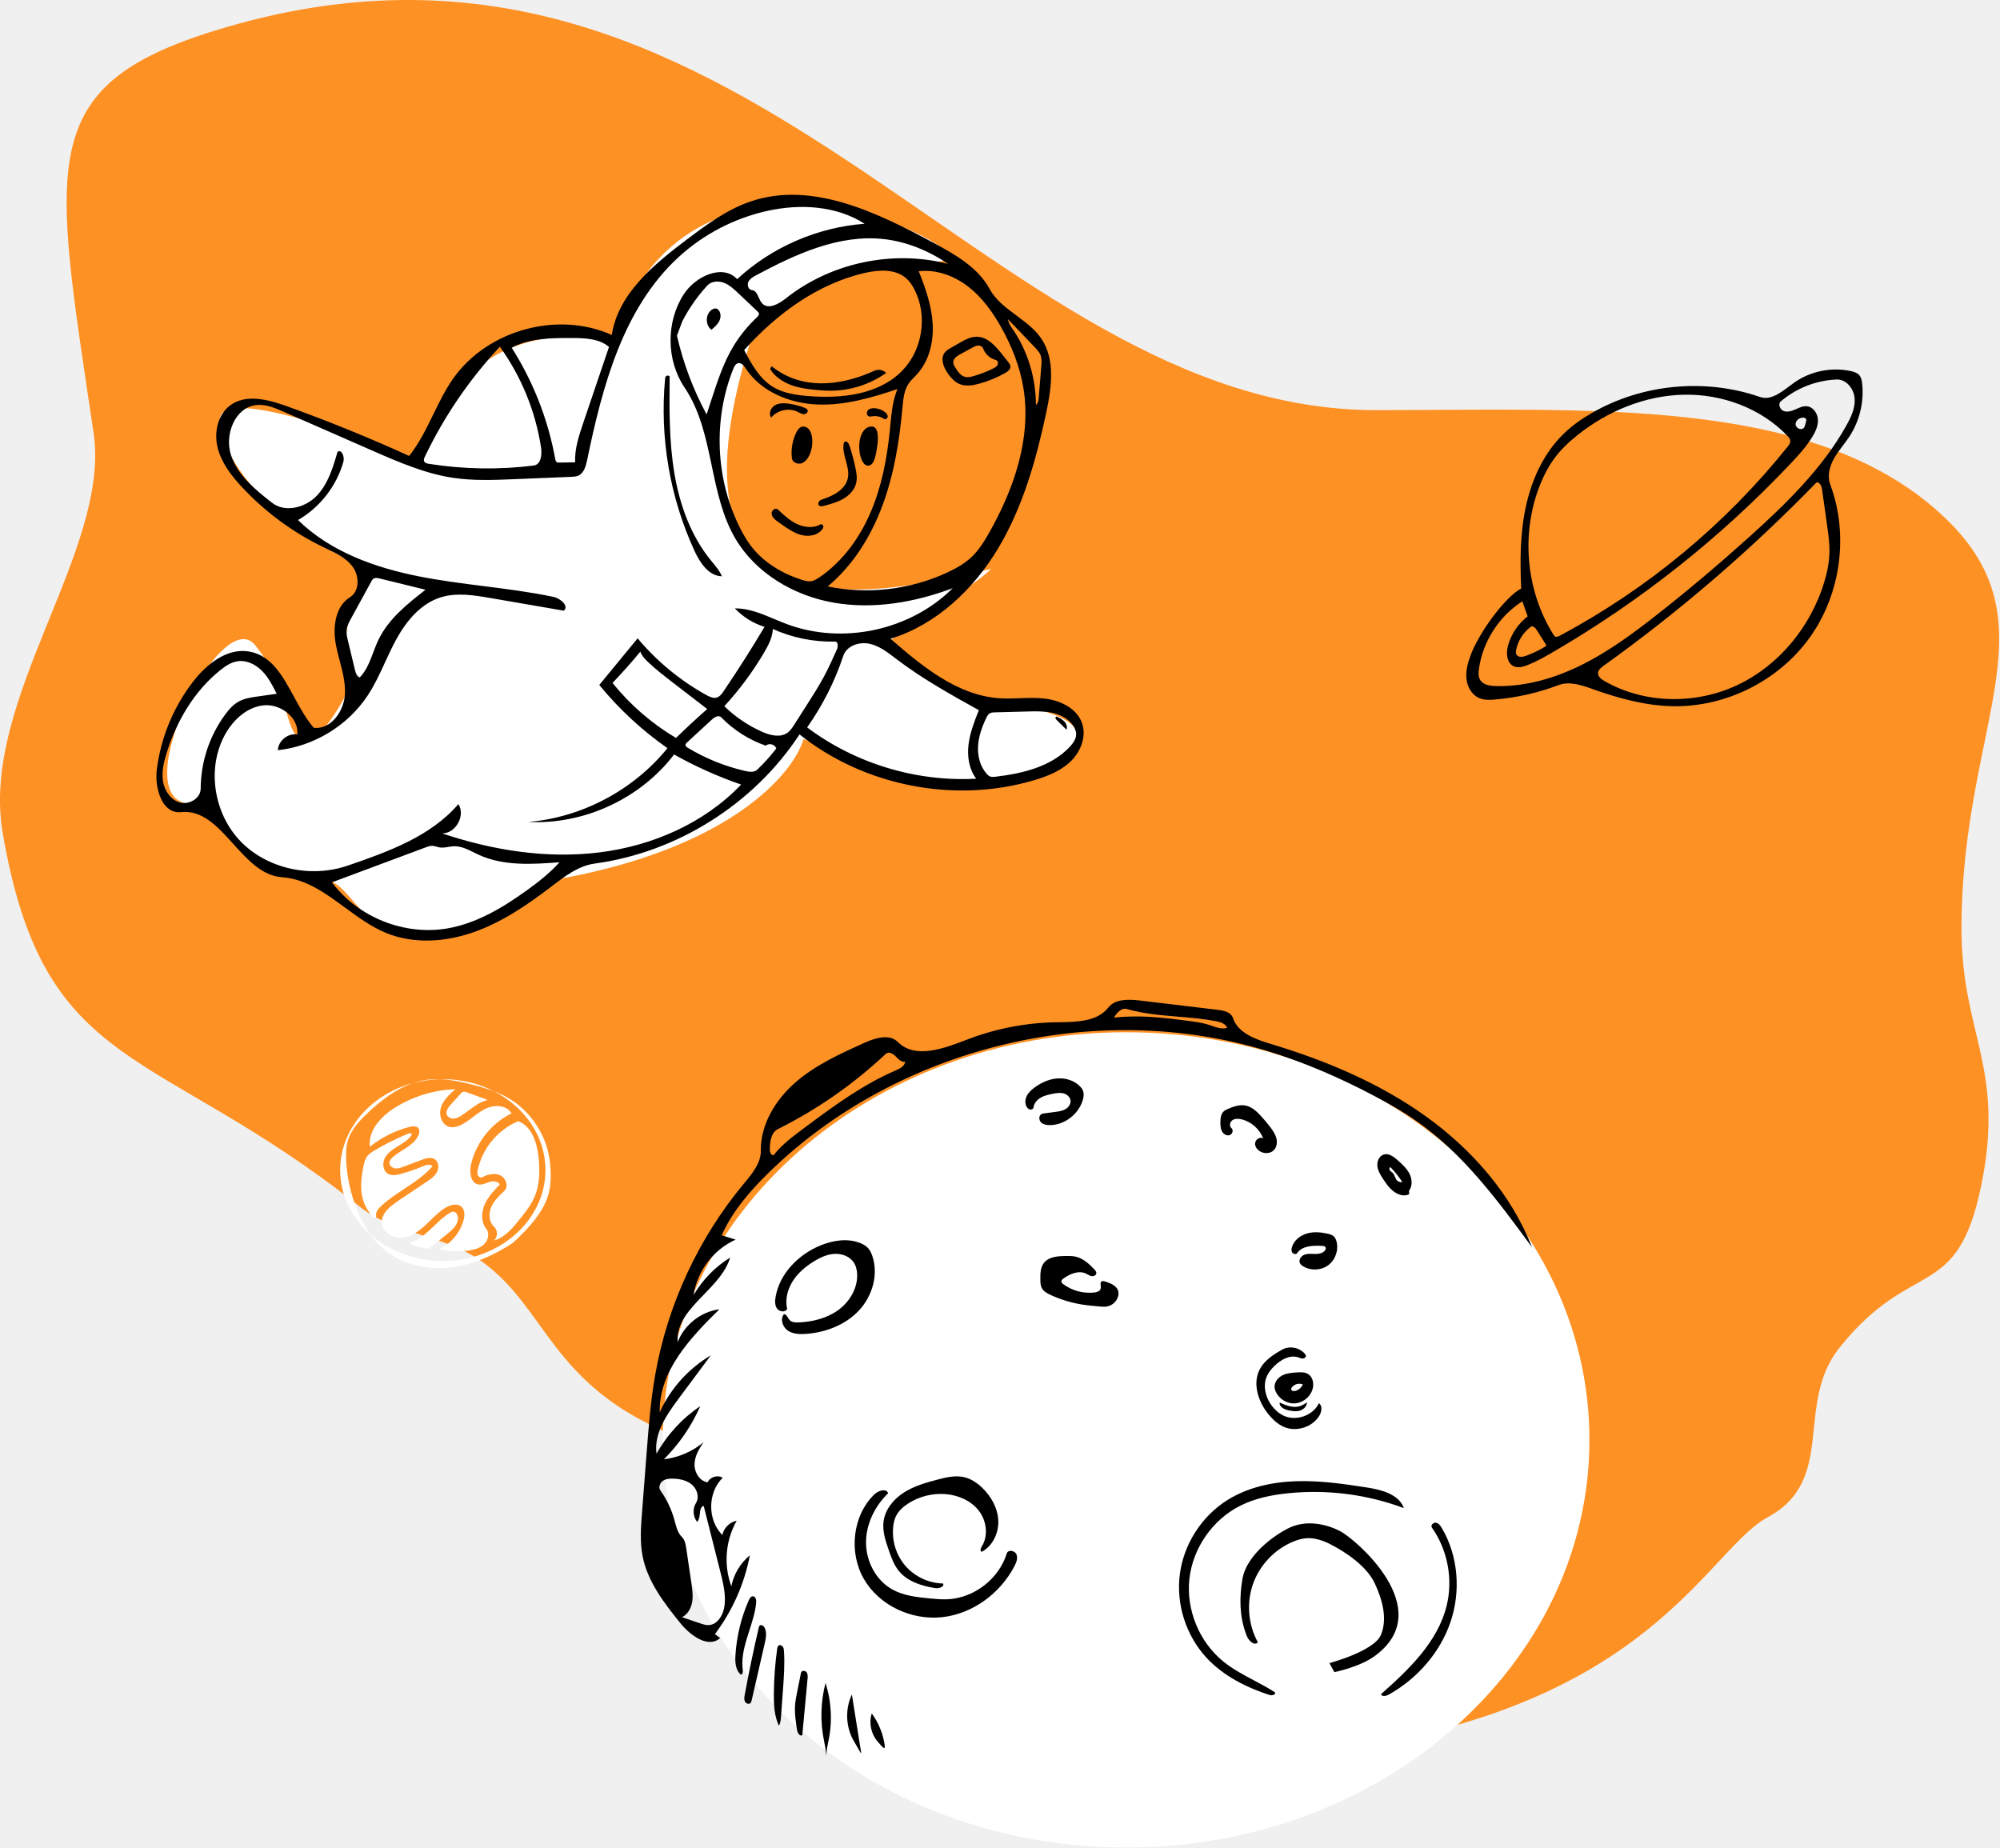
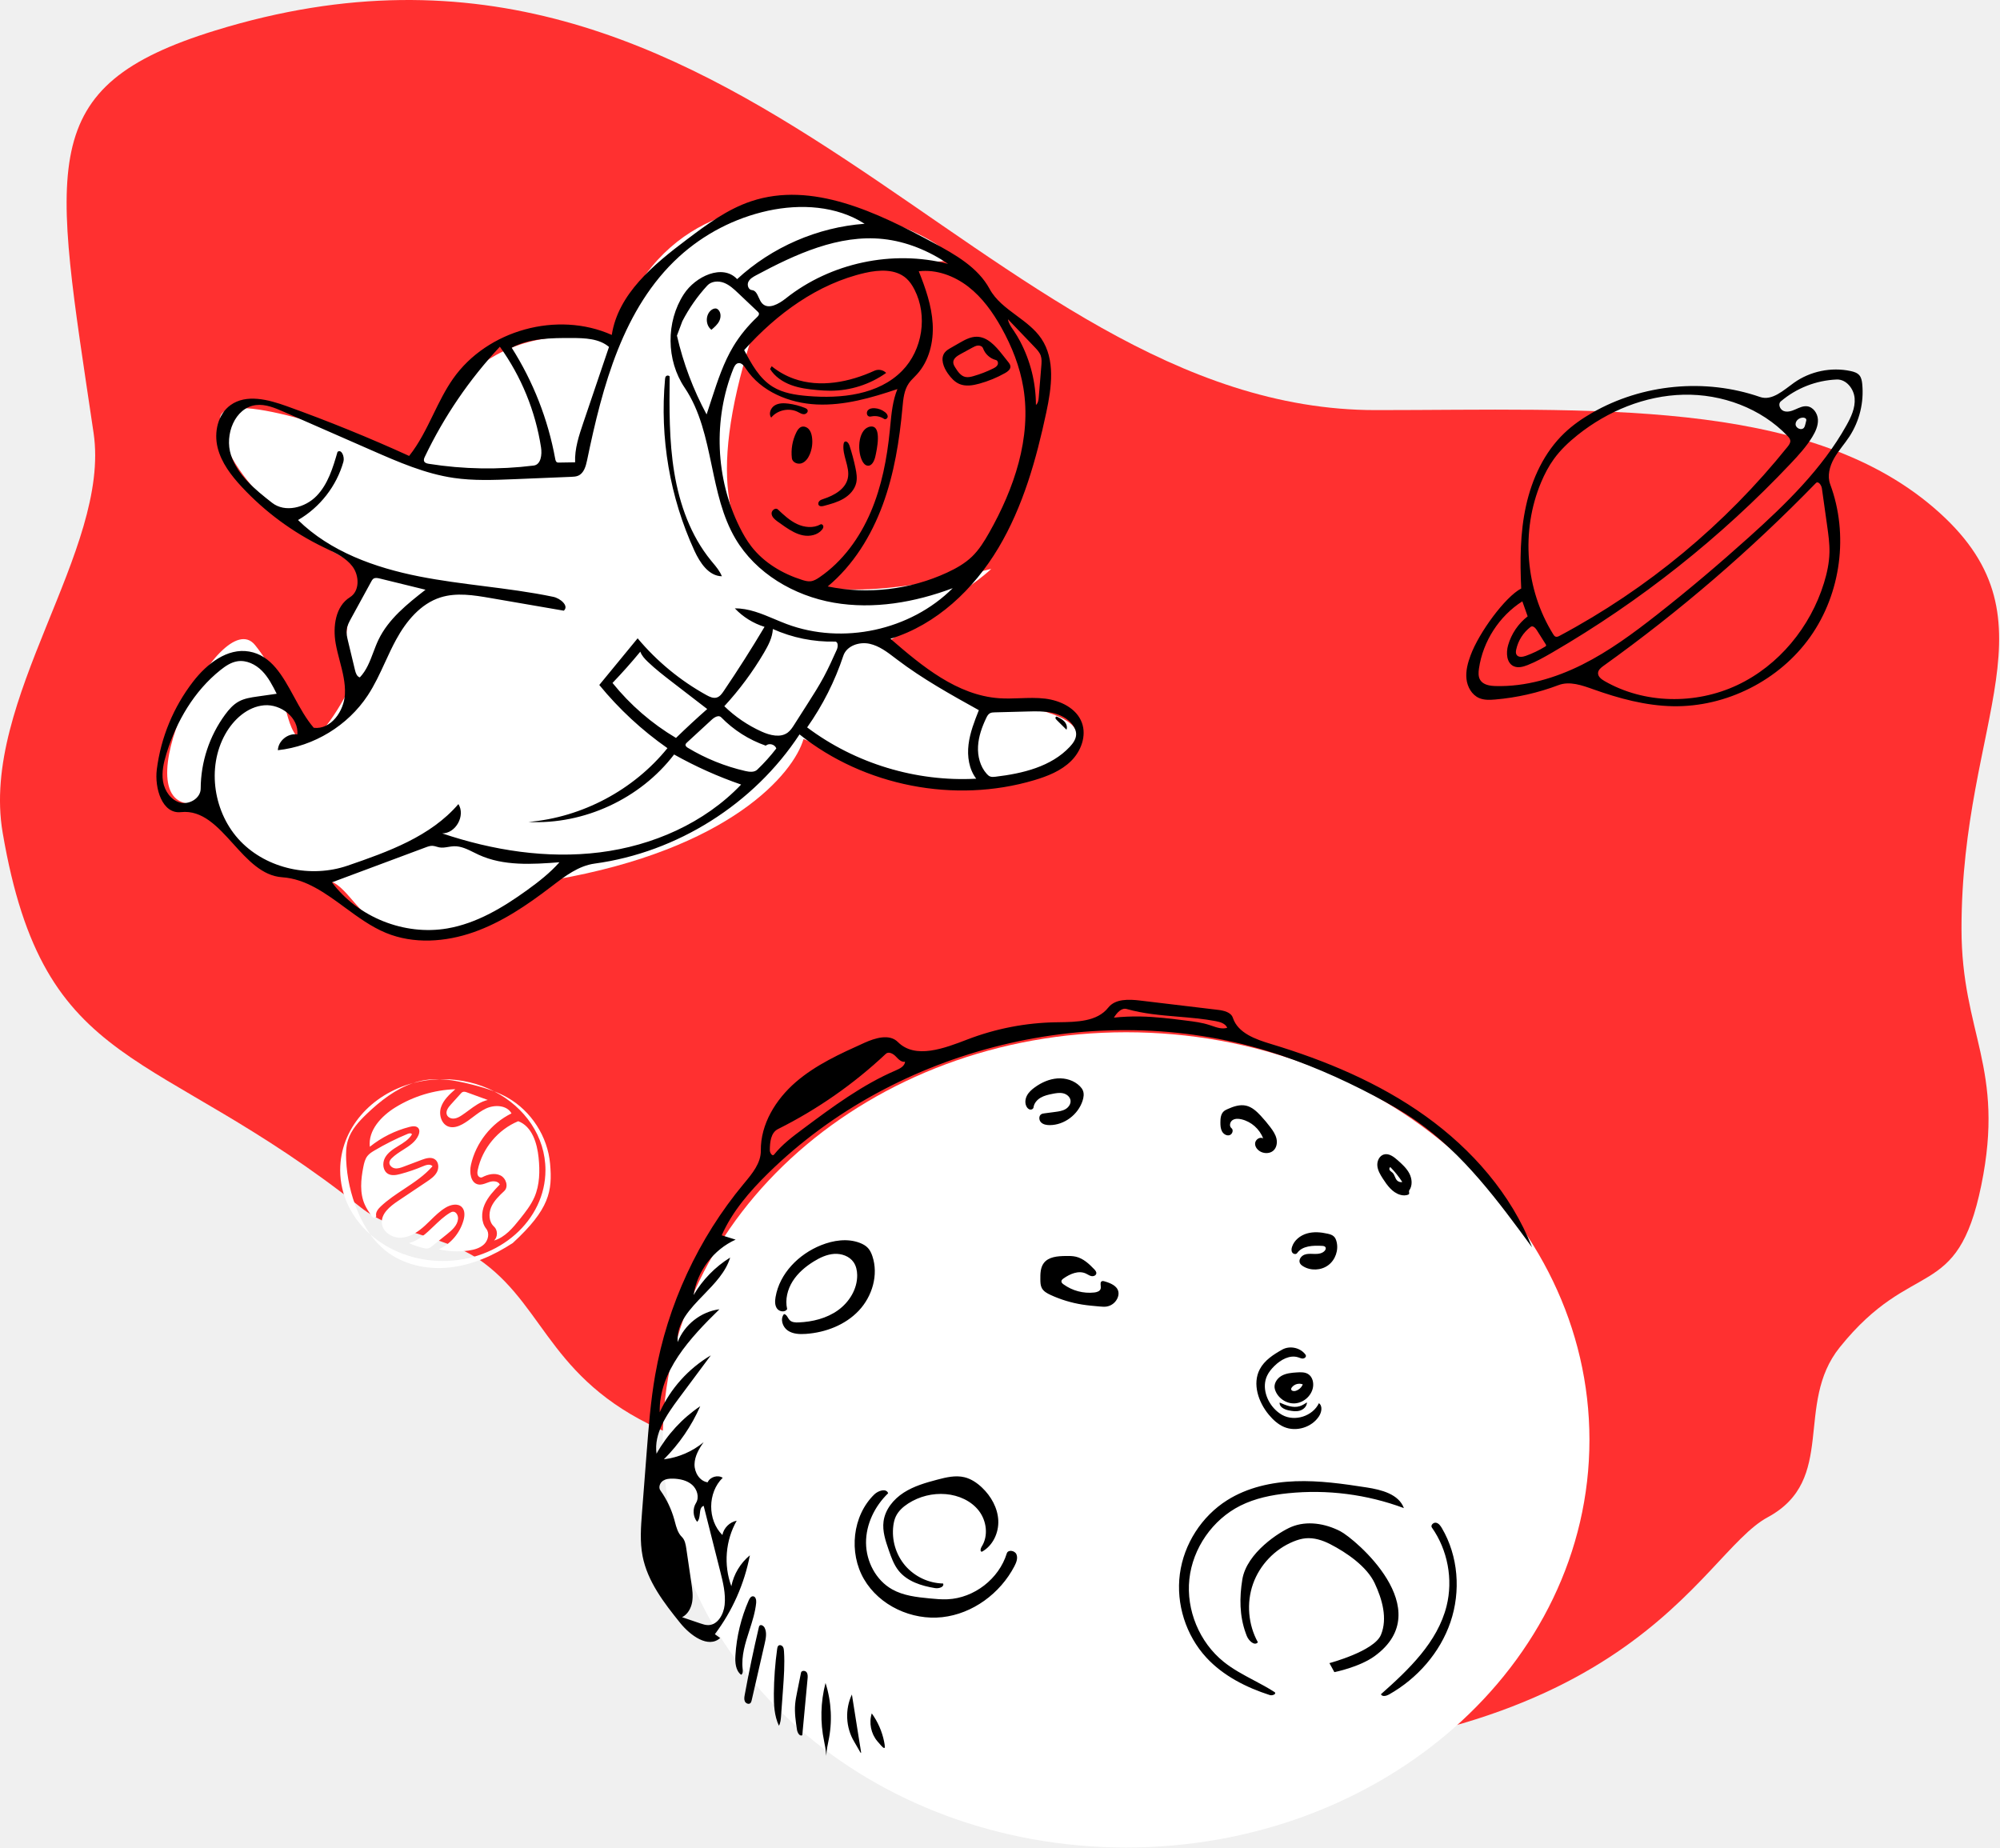
<svg xmlns="http://www.w3.org/2000/svg" width="341" height="315" fill="none" viewBox="0 0 341 315">
-   <path fill="#FE9124" fill-rule="evenodd" d="M199.948 300c78.424 0 89.542-34.89 101.433-41.301 11.891-6.411 4.498-19.278 12.297-28.982 12.457-15.501 20.007-7.513 24.13-27.622 4.123-20.11-3.372-25.799-3.372-43.753 0-35.971 17.231-52.999-4.774-71.82-22.005-18.82-58.752-16.599-95.096-16.599-67.458 0-107.87-92.474-197.843-64.73-31.006 9.56-27.579 22.59-20.766 68.634 2.959 19.996-19.38 45.417-15.504 68.14 7.079 41.499 25.774 35.87 61.047 63.889 5.917 4.701 14.548 4.652 21 9.473 10.815 8.083 11.51 20.651 31.73 29.128C146.834 258.126 144.068 300 199.948 300z" clip-rule="evenodd" />
+   <path fill="#FF3030" fill-rule="evenodd" d="M199.948 300c78.424 0 89.542-34.89 101.433-41.301 11.891-6.411 4.498-19.278 12.297-28.982 12.457-15.501 20.007-7.513 24.13-27.622 4.123-20.11-3.372-25.799-3.372-43.753 0-35.971 17.231-52.999-4.774-71.82-22.005-18.82-58.752-16.599-95.096-16.599-67.458 0-107.87-92.474-197.843-64.73-31.006 9.56-27.579 22.59-20.766 68.634 2.959 19.996-19.38 45.417-15.504 68.14 7.079 41.499 25.774 35.87 61.047 63.889 5.917 4.701 14.548 4.652 21 9.473 10.815 8.083 11.51 20.651 31.73 29.128C146.834 258.126 144.068 300 199.948 300z" clip-rule="evenodd" />
  <ellipse cx="192" cy="245.5" fill="#fff" rx="79" ry="69.5" />
  <path fill="#000" fill-rule="evenodd" d="M121.885 278.629l.903.653c-2.037 1.828-5.102-.445-6.82-2.575-2.763-3.426-5.567-7.067-6.407-11.386-.479-2.458-.287-4.991-.094-7.488l.779-10.067c.346-4.461.692-8.93 1.464-13.338 2.09-11.928 7.351-23.285 15.098-32.592l.078-.094c1.368-1.643 2.862-3.437 2.835-5.567-.055-4.506 2.54-8.717 5.947-11.667 3.408-2.95 7.58-4.844 11.688-6.697 1.862-.839 4.292-1.591 5.734-.146 2.967 2.972 7.919 1.079 11.838-.431a44.115 44.115 0 0115.106-2.935l.454-.007c3.095-.044 6.579-.094 8.467-2.492 1.203-1.527 3.502-1.438 5.432-1.207l13.272 1.587c1.014.121 2.23.398 2.55 1.368.857 2.602 3.882 3.663 6.504 4.454 9.322 2.81 18.434 6.627 26.348 12.298 7.915 5.672 14.604 13.301 18.153 22.368-5.771-7.887-11.691-15.924-19.7-21.525-2.292-1.603-4.73-2.987-7.204-4.292-5.84-3.078-11.918-5.732-18.232-7.659-29.311-8.947-63.217-.649-85.084 20.822-3.171 3.113-6.143 6.542-7.942 10.606l2.376.737c-3.765 1.682-6.561 5.369-7.167 9.448a18.562 18.562 0 016.23-6.391c-.731 2.443-2.633 4.406-4.498 6.33-2.376 2.453-4.692 4.843-4.446 8.084 1.128-2.962 3.97-5.197 7.114-5.595-4.986 4.872-10.337 10.59-10.178 17.559a21.732 21.732 0 018.713-9.704l-5.479 7.364c-2.073 2.785-4.255 5.967-3.781 9.406a23.679 23.679 0 017.455-8.1 29.73 29.73 0 01-6.199 9.055 13.169 13.169 0 006.781-2.917c-.805 1.123-1.53 2.392-1.557 3.774-.027 1.382.868 2.865 2.236 3.064.414-.926 1.713-1.317 2.57-.774-2.596 2.526-2.623 7.207-.056 9.762.228-1.201 1.241-2.213 2.442-2.44-1.914 3.348-2.259 7.552-.914 11.167a9.193 9.193 0 013.158-5.268 32.64 32.64 0 01-5.967 13.448zm-1.134-1.548c1.621-.017 2.63-1.83 2.799-3.442.202-1.929-.277-3.857-.753-5.738l-2.82-11.153c-.53.168-.592.746-.656 1.35-.056.517-.113 1.053-.466 1.371-.714-.888-.795-2.232-.193-3.199.608-.976.21-2.343-.652-3.104-.862-.761-2.061-1.02-3.211-1.058-.621-.02-1.281.028-1.79.385-.508.358-.775 1.118-.414 1.624a15.933 15.933 0 012.377 4.984c.037.134.072.269.108.404.246.926.498 1.878 1.175 2.538.524.51.657 1.288.764 2.011l.861 5.861c.157 1.067.314 2.155.134 3.218-.179 1.063-.754 2.117-1.718 2.6l3.079 1.047c.447.152.905.306 1.376.301zm33.564-96.062c-.607.129-1.116-.404-1.55-.86l-.05-.052c-.445-.465-1.211-.871-1.68-.43a77.3 77.3 0 01-18.397 12.834c-1.218.609-1.381 2.25-1.382 3.612 0 .455.435 1.093.719.738 1.384-1.734 3.184-3.081 4.963-4.407 5.005-3.732 10.07-7.498 15.808-9.959.696-.298 1.512-.72 1.569-1.476zm54.929-5.782c-.31-.727-1.191-.989-1.967-1.135-2.115-.399-4.268-.579-6.419-.76-2.954-.248-5.904-.495-8.747-1.306-.911-.26-1.689.663-2.189 1.468a36.948 36.948 0 014.512-.193c2.621.048 5.228.375 7.829.701 1.322.165 2.653.333 3.921.743.147.048.296.099.445.15h.001c.865.298 1.76.605 2.614.332zm-27.98 11.171c.599.137 1.169.585 1.259 1.193.089.606-.325 1.197-.855 1.506-.529.309-1.155.395-1.763.476l-1.829.242c-.183.024-.372.05-.531.145-.46.272-.428 1.009-.052 1.389.376.38.952.474 1.487.473 2.488-.005 4.843-1.795 5.603-4.164.18-.563.276-1.188.052-1.735-.113-.278-.302-.518-.513-.732-.978-.991-2.436-1.428-3.826-1.33-1.39.098-2.712.69-3.843 1.503-.542.391-1.058.847-1.366 1.44-.308.592-.374 1.345-.029 1.917.131.218.334.411.585.452.252.041.542-.121.573-.374.087-.703.6-1.296 1.211-1.653.611-.358 1.316-.515 2.01-.653.602-.121 1.228-.231 1.827-.095zm-49.033 34.755c.683-4.044 3.95-7.331 7.757-8.855 2.099-.839 4.5-1.207 6.61-.398.521.199 1.025.475 1.4.887.353.388.574.877.742 1.373 1.072 3.18-.016 6.858-2.319 9.298-2.304 2.441-5.657 3.721-9.004 3.961-1.072.077-2.224.033-3.109-.576-.886-.609-1.326-1.963-.644-2.795.322.016.496.304.674.598.088.146.178.294.286.411.372.4.987.429 1.532.406 2.374-.1 4.783-.688 6.715-2.071 1.931-1.382 3.319-3.64 3.279-6.015-.013-.765-.18-1.548-.613-2.179-.712-1.035-2.058-1.503-3.311-1.42-1.254.083-2.429.639-3.497 1.301-1.404.872-2.702 1.968-3.583 3.367-.88 1.399-1.31 3.129-.938 4.739-.329.594-1.307.476-1.712-.07-.404-.545-.379-1.293-.265-1.962zm21.857 33.328c-1.737 1.118-3.176 2.866-3.444 4.914-.217 1.656.338 3.306.886 4.884.427 1.232.868 2.49 1.681 3.509 1.469 1.84 3.901 2.602 6.226 2.976.633.102 1.594-.184 1.368-.784a8.845 8.845 0 01-6.466-3.047 8.847 8.847 0 01-2.021-6.857c.07-.512.187-1.021.401-1.491.435-.95 1.246-1.68 2.124-2.247a10.305 10.305 0 016.429-1.599c2.16.186 4.318 1.133 5.637 2.854 1.319 1.722 1.633 4.261.47 6.091-.19.297-.328.823.019.885 1.874-1.009 2.913-3.235 2.808-5.36-.104-2.126-1.227-4.115-2.769-5.582-.853-.811-1.863-1.496-3.007-1.772-1.509-.363-3.087.012-4.588.407-1.997.525-4.018 1.102-5.754 2.219zm85.277 2.641a43.89 43.89 0 00-19.769-2.532c-2.796.287-5.6.858-8.113 2.116-4.743 2.373-8.133 7.259-8.697 12.532-.564 5.272 1.716 10.765 5.849 14.088 1.567 1.26 3.346 2.203 5.127 3.148 1.216.645 2.433 1.29 3.585 2.037.328.315-.412.629-.845.489-4.027-1.3-7.938-3.277-10.811-6.385-3.494-3.78-5.199-9.149-4.525-14.253.674-5.104 3.714-9.846 8.071-12.589 3.445-2.17 7.565-3.085 11.635-3.231 4.069-.147 8.127.434 12.151 1.058 2.513.389 5.46 1.136 6.342 3.522zm-66.068 7.867c-.285-.653-1.431-.824-1.641-.142-1.332 4.334-5.561 7.611-10.091 7.819-1.024.047-2.048-.048-3.069-.147-2.197-.212-4.463-.463-6.387-1.545-2.767-1.556-4.432-4.75-4.451-7.925-.02-3.174 1.486-6.259 3.772-8.461-.317-.888-1.68-.459-2.357.198-3.749 3.645-4.392 9.935-1.761 14.454 2.631 4.519 8.144 7.052 13.341 6.478 5.198-.575 9.89-4.055 12.306-8.692.329-.632.623-1.384.338-2.037zm-32.546 21.949a21.809 21.809 0 00-.233 9.973c.312 1.472.346 2.284.352 2.435a.548.548 0 01.001.027l.002-.027c.007-.152.044-.966.362-2.441.71-3.288.541-6.763-.484-9.967zm4.498 1.963c-1.203 2.521-1.054 5.641.384 8.036.323.538.568.976.749 1.298.243.434.37.661.414.646.048-.017-.003-.321-.11-.957-.043-.256-.095-.564-.153-.929l-1.284-8.094zm3.387 3.22c-.511 1.61-.135 3.471.959 4.757 1.118 1.313 1.483 1.733 1.143.043a12.388 12.388 0 00-2.102-4.8zm98.007-18.31c-1.536 6.165-6.441 10.836-11.198 15.049.218.468.92.3 1.37.047 4.818-2.712 8.716-7.131 10.495-12.365 1.778-5.234 1.336-11.248-1.471-16.01-.236-.4-.536-.825-.992-.915-.455-.089-.98.439-.712.818 2.698 3.822 3.638 8.836 2.508 13.376zm-69.263-55.664c-.011-.976.002-2.031.591-2.809.811-1.07 2.349-1.182 3.692-1.201.599-.008 1.206-.016 1.789.123 1.242.295 2.23 1.211 3.112 2.134.195.205.403.456.354.735-.06.345-.492.504-.836.433-.228-.046-.433-.16-.638-.274-.103-.057-.207-.115-.314-.164-1.234-.566-2.685.055-3.794.84-.175.123-.363.281-.367.495-.004.214.18.38.353.507a7.543 7.543 0 005.262 1.394c.441-.05.96-.212 1.074-.641.045-.168.027-.365.011-.556-.028-.319-.055-.619.213-.729.14-.058.298-.016.443.026.999.29 2.167.757 2.36 1.779.056.296.016.603-.078.889a2.462 2.462 0 01-1.91 1.626c-.386.061-.78.028-1.169-.005-1.016-.088-2.034-.175-3.041-.337a20.695 20.695 0 01-5.36-1.633c-.59-.272-1.204-.607-1.503-1.184-.228-.439-.238-.954-.244-1.448zm37.988-24.049c-.594-1.607-2.03-2.875-3.699-3.266-.516-.121-1.099-.15-1.536.149-.438.299-.588 1.028-.171 1.355.405.317.16 1.062-.334 1.203-.495.141-1.027-.194-1.273-.645-.247-.451-.274-.987-.277-1.501-.003-.686.059-1.451.566-1.914.193-.176.434-.289.672-.396.987-.442 2.079-.816 3.134-.579 1.006.226 1.807.969 2.508 1.724a25.154 25.154 0 011.629 1.941c.449.594.881 1.227 1.05 1.952.168.725.023 1.567-.538 2.057-.548.48-1.391.521-2.057.225-.588-.262-1.09-.839-1.047-1.481.044-.642.833-1.175 1.373-.824zm5.306 45.172c1.474-.042 2.848-1.177 3.166-2.618.194-.876-.045-1.917-.808-2.388-.558-.344-1.259-.319-1.913-.277-.905.058-1.845.137-2.632.589-.786.452-1.371 1.389-1.125 2.262.401 1.419 1.837 2.475 3.312 2.432zm.189-2.127c-.285.076-.691.003-.717-.291-.011-.122.055-.238.13-.335a1.617 1.617 0 011.849-.488c-.219.538-.7.963-1.262 1.114zm.762-21.818c-.241-.555.225-1.2.79-1.413.453-.17.944-.152 1.433-.135.121.005.242.009.362.011.604.007 1.272-.093 1.664-.553.138-.162.231-.401.126-.586-.11-.193-.37-.227-.592-.238-1.54-.08-3.357-.033-4.245 1.228-.19.271-.657.179-.836-.1-.178-.279-.137-.646-.035-.961.363-1.13 1.406-1.951 2.546-2.281 1.14-.329 2.364-.225 3.521.037.39.088.795.205 1.08.485.226.223.353.528.435.835.394 1.465-.188 3.143-1.404 4.05-1.217.907-2.992.985-4.283.189-.231-.142-.455-.32-.562-.568zm-5.277 25.892c.715.857 1.562 1.636 2.589 2.072 2.076.881 4.729.067 5.954-1.827.446-.69.645-1.742-.014-2.231-1.056 2.22-4.12 3.2-6.269 2.006a5.537 5.537 0 01-1.126-.847c-1.545-1.48-2.351-3.896-1.445-5.834.296-.632.75-1.177 1.246-1.667 1.083-1.069 2.631-1.944 4.076-1.468.06.019.12.041.18.063.202.075.406.15.618.137.276-.016.564-.263.493-.53a.608.608 0 00-.12-.211c-.894-1.138-2.646-1.489-3.909-.784-1.503.84-3.03 1.828-3.83 3.353-1.301 2.482-.238 5.617 1.557 7.768zm23.938-38.281c-.066.095-.05.227-.034.353.019.15.037.292-.086.352-.45.222-.989.199-1.468.052-1.309-.401-2.187-1.603-2.927-2.754-.433-.674-.864-1.389-.934-2.187-.07-.797.338-1.695 1.106-1.921.856-.251 1.696.386 2.363.979.752.67 1.521 1.36 1.986 2.253.466.893.57 2.047-.006 2.873zm-2.846-2.988c.184.179.285.42.387.662.099.237.199.475.378.654a.988.988 0 00.887.261 15.927 15.927 0 00-2.031-2.534c-.204.062-.221.363-.098.537.074.106.178.183.282.261.067.05.135.101.195.159zm-112.051 82.291c-.073 1.195.019 2.58.975 3.3.319-.178.298-.634.258-.997-.247-2.234.446-4.387 1.144-6.555.499-1.552 1.001-3.111 1.162-4.712.047-.464-.077-1.1-.544-1.118-.349-.013-.575.355-.716.675a27.562 27.562 0 00-2.279 9.407zm92.798-43.11c1.079.477 2.276.964 3.406.621.449-.136.849-.396 1.242-.652-.001.66-.569 1.215-1.202 1.403-.633.189-1.313.088-1.958-.052-.717-.155-1.593-.595-1.488-1.32zm-85.381 55.099c.275-.49.322-1.072.363-1.633l.326-4.469c.159-2.193.319-4.395.176-6.589-.018-.277-.046-.568-.207-.794-.162-.225-.503-.346-.724-.178-.163.123-.204.346-.232.548a59.303 59.303 0 00-.566 7.659c-.016 1.858.069 3.777.864 5.456zm-4.885-3.84c-.286.241-.763.029-.921-.311-.157-.34-.094-.737-.026-1.105a237.569 237.569 0 012.406-11.514.645.645 0 01.108-.271c.236-.292.713.002.881.337.411.824.214 1.806.008 2.703l-2.209 9.635c-.044.192-.096.398-.247.526zm7.651.171c-.123 1.447.094 2.898.31 4.334.077.511.445 1.19.907.958l.9-9.625c.037-.392.062-.826-.181-1.135-.243-.309-.858-.297-.935.089l-.664 3.3c-.138.689-.277 1.379-.337 2.079zm92.944-29.499c-2.563-1.319-5.682-1.839-8.344-.734-1.988.826-7.607 4.391-8.355 8.962-.5 3.059-.495 6.186.576 9.14l.172.463c.319.837 1.335 1.798 1.903 1.107-1.659-2.999-1.969-6.712-.83-9.944 1.139-3.232 3.707-5.931 6.879-7.228.667-.273 1.364-.488 2.082-.556 1.452-.137 2.901.333 4.199.998 2.794 1.432 6.256 3.813 7.586 6.657 1.282 2.741 2.227 6.011 1.066 8.807-1.16 2.796-8.783 4.818-8.783 4.818l.844 1.54s4.267-.842 6.873-2.74c10.94-7.969-3.417-20.028-5.868-21.29z" clip-rule="evenodd" />
  <path fill="#fff" d="M137 126c9.667 4 30.8 11 38 7 9-5 16-10.5-6-13.5-9.6-3.2-16.333-7.667-18.5-9.5 5.167-3.333 16.1-10.6 18.5-13-26.5 6.5-56 9-41-39 14-17.5 25-12.5 33-13.5s-43-28-56.5 13.5c-22.4-4-31.333 12-33 20.5-11.333-4.667-34-12.6-34-7 0 7 9.5 18.5 25 25.5-4.8 8.8-3.667 16.667-2.5 19.5-2 4.167-6.6 11.9-9 9.5-3-3-1.5-8.5-7.5-16s-23.5 28.5-10 27c12.5 11.5 14 13 21.5 13s6 21 39.5 0c30-5.2 40.833-18.167 42.5-24z" />
  <path fill="#000" fill-rule="evenodd" d="M58.81 118.341c-.146 2.926-2.403 6.095-5.313 5.749-1.313-1.519-2.34-3.404-3.356-5.267-1.95-3.577-3.856-7.073-7.654-7.737-3.73-.652-7.204 2.092-9.527 5.082a30.92 30.92 0 00-6.224 15.018c-.403 3.199.909 7.635 4.114 7.283 3.66-.402 6.264 2.477 8.912 5.406 2.45 2.711 4.94 5.464 8.34 5.696 4.05.276 7.357 2.702 10.704 5.158 2.236 1.64 4.49 3.293 6.996 4.328 4.713 1.947 10.147 1.57 14.958-.121 4.81-1.691 9.092-4.603 13.144-7.699l.213-.162c2.212-1.692 4.527-3.463 7.278-3.835 14.064-1.906 27.145-10.155 34.925-22.025 11.03 8.817 26.452 11.831 39.99 7.814 2.297-.681 4.609-1.595 6.312-3.28 1.704-1.685 2.669-4.301 1.832-6.546-.915-2.455-3.652-3.769-6.253-4.086-1.426-.173-2.863-.122-4.301-.07-1.185.042-2.371.084-3.552.001-7.151-.506-13.106-5.438-18.521-10.137 7.846-2.406 14.207-8.451 18.407-15.5 4.2-7.05 6.451-15.081 8.161-23.107.9-4.224 1.568-8.982-.845-12.563-1.08-1.603-2.663-2.775-4.241-3.943-1.777-1.315-3.547-2.625-4.583-4.539-1.993-3.682-5.877-5.865-9.56-7.854-9.641-5.205-20.715-10.562-31.105-7.086-4.047 1.354-7.543 3.948-10.952 6.516-5.66 4.264-11.724 9.266-12.801 16.27-9.262-4.143-21.244-.833-27.067 7.476-1.331 1.9-2.354 3.996-3.375 6.09-1.203 2.465-2.403 4.927-4.106 7.064a271.936 271.936 0 00-20.88-8.487c-3.136-1.125-6.882-2.12-9.585-.171-2.167 1.562-2.831 4.629-2.195 7.224.636 2.594 2.334 4.794 4.155 6.749A46.965 46.965 0 0055.17 93.307l.508.243c1.635.778 3.315 1.579 4.403 3.008 1.202 1.578 1.276 4.219-.408 5.266-2.488 1.546-2.947 5.016-2.437 7.901.175.986.43 1.962.686 2.938.492 1.878.983 3.752.887 5.678zm67.552 15.427c-6.27 6.583-15.092 10.435-24.113 11.561-9.021 1.126-18.233-.338-26.85-3.234 2.317-.002 3.993-3.037 2.76-4.999-4.75 5.536-11.99 8.129-18.89 10.497-6.232 2.139-13.683.585-18.261-4.154-4.579-4.74-5.818-12.517-2.598-18.267 1.4-2.499 3.774-4.675 6.628-4.92 2.854-.245 5.927 2.121 5.662 4.973-1.588-.276-3.26 1.073-3.325 2.684 6.144-.662 11.92-4.182 15.324-9.34 1.174-1.78 2.067-3.719 2.96-5.66.6-1.303 1.2-2.606 1.887-3.863 1.708-3.129 4.161-6.112 7.56-7.187 2.728-.863 5.677-.384 8.496.102l12.526 2.16c.937-.81-.581-2.107-1.793-2.36-3.915-.818-7.884-1.322-11.854-1.826-3.681-.468-7.363-.935-11.001-1.653-7.562-1.492-15.163-4.22-20.667-9.617 3.734-2.148 6.574-5.797 7.74-9.944.236-.839-.326-2.217-1.007-1.673-.779 2.691-1.622 5.499-3.572 7.511-1.95 2.012-5.374 2.896-7.58 1.17-2.866-2.241-5.879-4.686-7.012-8.142-1.133-3.457.66-8.1 4.273-8.523 1.621-.19 3.206.48 4.702 1.135l15.087 6.614c4.49 1.968 9.047 3.956 13.897 4.67 3.406.501 6.87.36 10.309.219l9.75-.402c.399-.017.808-.035 1.175-.192.98-.418 1.312-1.614 1.528-2.657 2.616-12.626 6.132-25.95 15.642-34.657a32.994 32.994 0 0115.196-7.863c5.558-1.207 11.69-.852 16.475 2.222-8.027.59-15.821 3.976-21.733 9.438-2.483-2.651-7.106-.484-9.087 2.561-3.071 4.72-3.015 11.279.136 15.947 2.652 3.929 3.635 8.617 4.621 13.316.906 4.319 1.814 8.646 4.021 12.403 3.491 5.942 9.992 9.756 16.782 10.939 6.79 1.182 13.829-.053 20.282-2.473-7.222 7.204-18.76 9.696-28.312 6.115a56.38 56.38 0 01-2.082-.845c-2.195-.924-4.397-1.852-6.751-1.824a11.768 11.768 0 005.06 3.149 222.934 222.934 0 01-6.962 10.952c-.311.458-.664.946-1.196 1.101-.592.172-1.21-.123-1.749-.421a41.472 41.472 0 01-11.73-9.678l-6.538 7.954A57.84 57.84 0 00113.8 127.56c-5.781 7.142-14.54 11.794-23.694 12.584 9.476.483 19.069-3.962 24.827-11.503a69.817 69.817 0 0011.429 5.127zm29.968-69.936c2.094-2.283 2.87-5.544 2.691-8.637-.179-3.093-1.219-6.068-2.371-8.944 3-.355 6.047.776 8.436 2.624 2.389 1.848 4.184 4.362 5.656 7 1.785 3.197 3.153 6.654 3.746 10.267 1.398 8.507-1.586 17.18-5.834 24.683-.825 1.456-1.713 2.903-2.917 4.066-1.212 1.171-2.704 2.013-4.233 2.723-6.308 2.931-13.564 3.777-20.376 2.375 4.349-3.62 7.42-8.61 9.376-13.92 1.956-5.31 2.852-10.954 3.367-16.59l.003-.031c.13-1.422.267-2.915 1.077-4.089.268-.388.6-.725.932-1.062.151-.153.302-.307.447-.465zm-7.871 23.473c-1.876 4.39-4.784 8.42-8.725 11.114-.462.316-.957.62-1.513.685-.49.058-.981-.078-1.452-.226-3.351-1.058-6.517-2.933-8.667-5.713-.78-1.008-1.417-2.121-1.985-3.263-4.138-8.314-4.544-18.402-1.086-27.022.165-.411.401-.874.837-.96.562-.112.994.464 1.31.943 2.583 3.914 7.413 5.895 12.097 6.1 4.685.205 9.293-1.126 13.735-2.628-.809 1.98-1.015 4.137-1.22 6.273-.025.27-.051.538-.078.806-.476 4.75-1.376 9.501-3.253 13.89zm-.953-40.782c2.397-.544 5.194-.694 7.025.945.592.53 1.031 1.21 1.393 1.916 2.269 4.433 1.38 10.273-2.105 13.83-4.028 4.113-10.404 4.791-16.141 4.303-2.058-.175-4.175-.492-5.932-1.578-2.274-1.405-3.62-3.882-4.865-6.247 5.527-6.176 12.542-11.331 20.625-13.169zm19.387 74.562c-.752 1.898-1.511 3.823-1.758 5.851-.246 2.027.074 4.203 1.308 5.831-10.233.566-20.632-2.589-28.825-8.746a46.688 46.688 0 006.17-12.215c.569-1.716 2.742-2.432 4.506-2.035 1.624.366 2.988 1.408 4.318 2.424l.344.262c4.355 3.307 9.155 5.973 13.937 8.628zm-71.507 25.931c-1.613 1.817-3.542 3.326-5.512 4.748-4.113 2.97-8.597 5.669-13.596 6.531-7.325 1.264-15.24-1.895-19.68-7.857l15.977-5.96c.383-.143.78-.287 1.187-.264.23.013.452.079.674.145.147.044.295.088.446.117.513.097 1.03.012 1.55-.074.324-.053.648-.107.973-.117 1.196-.035 2.295.511 3.382 1.052.276.137.552.274.828.401 4.237 1.949 9.122 1.633 13.771 1.278zm-23.07-68.362c-.112-.252.007-.542.125-.79a74.565 74.565 0 0112.786-18.749 39.847 39.847 0 017.02 17.17c.19 1.233-.014 2.938-1.252 3.092-5.934.74-11.972.64-17.877-.297-.312-.05-.673-.137-.802-.426zm22.348-.423a53.112 53.112 0 00-7.423-18.95c3.102-1.634 6.77-1.66 10.275-1.65 2.215.007 4.632.085 6.319 1.52l-4.377 12.914c-.743 2.192-1.495 4.446-1.402 6.76l-2.766.044a.72.72 0 01-.292-.036c-.221-.092-.29-.365-.334-.602zm35.6 33.051c.735-1.25 1.435-2.586 1.509-4.034a24.523 24.523 0 0010.585 2.142c.569-.014.549.865.315 1.384-.706 1.573-1.414 3.147-2.231 4.665-.839 1.558-1.792 3.051-2.744 4.543l-2.281 3.576c-.312.489-.635.99-1.099 1.338-1.245.936-3.022.486-4.443-.152a22.229 22.229 0 01-6.379-4.336 53.419 53.419 0 006.768-9.126zm-85.602 3.089c1.097 1.106 1.814 2.524 2.513 3.915l-3.29.47c-1.097.156-2.221.321-3.19.858-.943.521-1.67 1.357-2.31 2.224a21.503 21.503 0 00-4.168 12.623c-.004 1.627-1.927 2.788-3.502 2.376-1.574-.413-2.644-1.977-2.916-3.581-.272-1.605.111-3.246.592-4.801 1.692-5.472 4.718-10.64 9.195-14.212.855-.682 1.8-1.321 2.88-1.494 1.539-.246 3.1.517 4.196 1.622zm138.173 9.16c.381.489.663 1.085.646 1.704-.023.801-.53 1.503-1.076 2.088-3.176 3.404-8.058 4.563-12.681 5.109-.305.036-.625.068-.911-.043-.235-.092-.423-.273-.591-.462-1.115-1.254-1.557-3.008-1.466-4.684.09-1.676.669-3.29 1.389-4.807.152-.319.327-.654.637-.826.246-.136.541-.147.823-.154l5.595-.147c1.378-.036 2.771-.071 4.119.213 1.349.284 2.67.922 3.516 2.009zm-62.36-52.87a53.395 53.395 0 01-5.056-13.437l.921-2.46a27.866 27.866 0 014.259-6.085c.685-.744 1.873-.826 2.819-.468.945.358 1.706 1.07 2.44 1.766l3.304 3.13c.098.093.201.194.233.325.062.247-.142.473-.327.649-1.547 1.47-2.921 3.13-4.024 4.957-1.665 2.763-2.683 5.86-3.686 8.926l-.883 2.698zm8.443-23.726c6.726-3.602 14.083-6.992 21.67-6.181 3.967.423 7.761 2.001 11.065 4.237-9.465-2.433-20.015-.19-27.67 5.885-1.183.94-2.958 1.959-4.012.877-.27-.278-.447-.668-.619-1.047-.276-.608-.541-1.19-1.159-1.247-.59-.054-.852-.854-.602-1.391s.805-.853 1.327-1.133zm-18.478 65.891c1.328 1.275 2.79 2.401 4.248 3.525l5.893 4.539a147.568 147.568 0 00-5.324 4.929 40.338 40.338 0 01-10.824-9.378 92.953 92.953 0 004.741-5.334c.237.678.748 1.221 1.266 1.719zm-37.89-12.277c-3.102 2.424-6.31 4.976-8.017 8.524-.333.694-.609 1.423-.884 2.152-.584 1.548-1.167 3.092-2.3 4.271-.503-.148-.701-.74-.823-1.249l-1.181-4.912c-.16-.662-.32-1.343-.23-2.019.09-.672.422-1.285.748-1.88l3.464-6.33c.077-.142.157-.286.281-.39.307-.254.76-.173 1.147-.078l7.796 1.911zm50.408 21.748a19.635 19.635 0 007.614 4.842c.536-.505 1.572-.226 1.784.479a32.257 32.257 0 01-3.238 3.604c-.521.499-1.357.394-2.06.232a33.507 33.507 0 01-9.768-3.944c-.202-.122-.429-.295-.41-.53.014-.158.138-.281.255-.388l4.241-3.906c.445-.41 1.161-.822 1.582-.389zm54.149-54.566c-.04.479-.107 1.013-.481 1.314a23.373 23.373 0 00-2.691-10.84 18.33 18.33 0 00-1.048-1.756l-.15-.217c-.387-.56-.784-1.132-.878-1.8l4.545 4.748c.418.437.848.892 1.045 1.464.191.551.146 1.152.098 1.733l-.44 5.354zm-5.222-6.033l-1.029-1.297c-1.132-1.427-2.522-2.986-4.343-2.988-1.058 0-2.03.54-2.947 1.067l-1.425.817c-.39.223-.789.455-1.064.81-.791 1.024-.214 2.52.534 3.576.518.73 1.139 1.432 1.962 1.784 1.065.455 2.291.254 3.407-.054a19.594 19.594 0 004.389-1.807c.443-.25.931-.613.909-1.12-.013-.298-.207-.554-.393-.788zm-8.991 1.001c-.177-.282-.36-.583-.363-.916-.006-.65.644-1.088 1.216-1.4l2.031-1.108c.307-.167.626-.338.976-.362.349-.023.737.145.854.474a3.214 3.214 0 002.201 2.001c.324.082.429.53.275.828-.153.297-.466.47-.766.619-1.07.531-2.19.964-3.339 1.292-.461.132-.948.247-1.415.136-.762-.181-1.253-.9-1.67-1.564zm-14.45 10.028c-2.014.235-2.398 3.867-1.462 5.804.192.4.494.81.933.865.751.096 1.165-.83 1.331-1.569l.004-.017c.219-.973 1.197-5.316-.806-5.083zm-10.39 4.765c.403-.94.538-1.993.384-3.003-.072-.47-.213-.947-.527-1.303-.314-.357-.832-.564-1.279-.404-.405.146-.659.542-.851.927a7.896 7.896 0 00-.765 4.423c.084.701.968 1.085 1.638.863.67-.222 1.122-.854 1.4-1.503zm5.939-2.15c.313-.26.708.211.834.597.417 1.268.763 2.56 1.034 3.867.172.826.313 1.684.131 2.507-.258 1.161-1.141 2.106-2.165 2.71-1.024.606-2.189.919-3.338 1.225-.304.081-.685.139-.882-.107-.166-.208-.084-.535.106-.722.185-.184.444-.27.693-.351l.015-.005c1.791-.588 3.706-1.65 4.123-3.49.229-1.01-.05-2.026-.33-3.046-.255-.93-.512-1.862-.386-2.798.02-.142.054-.296.165-.387zm-12.51-4.136c-.472-.654-.094-1.647.59-2.073.684-.426 1.549-.42 2.348-.317.954.123 1.893.366 2.787.72.19.076.395.172.479.359.155.346-.246.725-.625.725-.306 0-.583-.148-.856-.293a8.204 8.204 0 00-.199-.103c-1.493-.74-3.472-.311-4.524.981zm17.207-.226a2.878 2.878 0 012.058.448c.249.169.606-.114.607-.415.002-.3-.223-.553-.459-.74a3.206 3.206 0 00-1.789-.676c-.417-.023-.879.058-1.148.378-.268.32-.187.92.215 1.032.144.04.295.012.443-.014h.001l.072-.013zm-8.806 18.434c.2-.113.464.084.493.312.03.227-.1.444-.248.62-.744.877-2.026 1.148-3.158.942-1.132-.206-2.147-.815-3.102-1.457a36.444 36.444 0 01-1.326-.935c-.451-.333-.932-.74-.986-1.3-.054-.557.661-1.12 1.069-.736 1.004.945 2.03 1.906 3.279 2.491 1.248.585 2.779.74 3.979.063zm-21.49 4.476a57.663 57.663 0 01-5.004-29.248c.016-.17.038-.353.15-.482a.431.431 0 01.634.015c-.053 5.48-.104 10.993.79 16.4.895 5.408 2.794 10.757 6.263 15 .103.127.208.252.312.378h.001l.001.002c.596.715 1.198 1.437 1.536 2.3-2.255-.044-3.74-2.316-4.683-4.365zm4.101-41.044a.82.82 0 00-.271-.202c-.302-.13-.655.003-.919.198-1.053.78-1.057 2.601-.008 3.385.512-.436 1.037-.889 1.337-1.49.3-.602.318-1.397-.139-1.891zm9.076 9.598a12.877 12.877 0 003.804 2.135c4.444 1.576 9.437.586 13.725-1.374a1.804 1.804 0 011.993.376 16.506 16.506 0 01-9.508 3.04c-.746 0-1.49-.051-2.233-.116-1.52-.133-3.051-.328-4.481-.86-1.43-.532-2.764-1.432-3.574-2.726l.274-.475zm48.39 59.891c-.044.151.077.296.189.407l1.689 1.675c.184-.482-.023-1.043-.377-1.418s-.832-.603-1.299-.823a.226.226 0 00-.202.159zM300.074 67.682c2.068.717 4.016-1.148 5.799-2.42 2.758-1.966 6.356-2.71 9.668-1.997.549.118 1.125.295 1.486.725.331.393.425.93.479 1.44a13.955 13.955 0 01-2.177 8.995c-.837 1.281-1.885 2.422-2.634 3.756-.748 1.335-1.176 2.965-.642 4.4 3.17 8.527 1.85 18.585-3.412 26.006-5.262 7.421-14.317 11.994-23.412 11.824-4.652-.087-9.21-1.329-13.592-2.89-1.913-.681-4.015-1.429-5.913-.709a40.15 40.15 0 01-10.801 2.455c-.916.077-1.873.117-2.718-.244-1.265-.541-2.028-1.913-2.174-3.281-.145-1.368.233-2.738.711-4.028 1.441-3.892 5.916-9.973 8.624-11.373-.219-4.726-.195-9.508.827-14.128 1.022-4.62 3.107-9.103 6.528-12.371 1.413-1.35 3.03-2.474 4.724-3.45 8.566-4.932 19.289-5.947 28.629-2.71zm-13.046-.384c-6.55.154-12.927 2.785-18.048 6.873-1.503 1.2-2.916 2.534-4.045 4.092-.889 1.228-1.593 2.583-2.181 3.981-3.487 8.296-2.691 18.263 2.069 25.899.104.167.223.343.408.408.229.08.475-.037.689-.151a125.807 125.807 0 0038.858-32.222c.253-.314.518-.68.464-1.08-.041-.3-.255-.543-.464-.762-4.522-4.742-11.199-7.191-17.75-7.038zm9.158 49.521c7.102-3.334 12.496-9.922 14.803-17.42.522-1.699.898-3.454.934-5.23.031-1.494-.177-2.981-.385-4.46l-.904-6.435c-.08-.569-.628-1.32-1.028-.908a268.576 268.576 0 01-36.208 31.161c-.432.309-.907.691-.93 1.221-.027.613.559 1.058 1.091 1.365 6.796 3.919 15.526 4.04 22.627.706zm-43.805-.873c.517.829 1.637.998 2.613 1.025 5.121.142 10.188-1.359 14.77-3.65 4.581-2.292 8.728-5.358 12.759-8.521 5.375-4.219 10.59-8.64 15.672-13.208 6.294-5.657 12.478-11.657 16.61-19.042.8-1.429 1.538-2.995 1.412-4.627-.125-1.633-1.426-3.28-3.062-3.217a15.749 15.749 0 00-9.526 3.725c-.526.449-.154 1.404.492 1.647.647.242 1.368.001 2-.278.632-.279 1.29-.605 1.977-.529 1.049.117 1.794 1.19 1.856 2.244.062 1.054-.403 2.066-.952 2.968-1.016 1.668-2.343 3.122-3.684 4.542a181.072 181.072 0 01-40.678 32.24c-1.352.785-2.72 1.555-4.175 2.127-.764.3-1.639.541-2.384.198-1.221-.562-1.319-2.277-.952-3.571a9.57 9.57 0 013.338-4.932l-.909-2.56c-3.948 2.522-6.718 6.811-7.393 11.446-.098.669-.142 1.399.216 1.973zm11.225-5.856c.028-.088-.024-.18-.073-.258l-1.53-2.431c-.23-.367-.677-.782-1.023-.521a6.616 6.616 0 00-2.465 3.863c-.065.301-.102.637.062.898.305.485 1.034.377 1.573.184a17.952 17.952 0 003.3-1.579c.064-.039.133-.085.156-.156zm44.364-38.572c-.051-.21-.302-.302-.518-.312-.658-.028-1.344.512-1.303 1.168.042.657 1.018 1.07 1.425.554.123-.156.176-.355.225-.547l.145-.572a.605.605 0 00.026-.291z" clip-rule="evenodd" />
  <path fill="#fff" fill-rule="evenodd" d="M75.5 215c9.665 0 17.5-6.94 17.5-15.5 0-5.73-3.51-10.733-8.73-13.416a17.08 17.08 0 012.237 1.044c4.063 2.291 6.878 6.66 7.285 11.306.408 4.647-.093 7.726-6.364 13.498-3.258 2.128-6.917 3.759-10.786 4.174-3.87.415-7.967-.48-10.988-2.933a13.898 13.898 0 01-2.514-2.7C66.306 213.27 70.675 215 75.5 215zm-5.031-30.35c-2.999 1.004-5.638 3.062-7.949 5.278-1.338 1.283-2.649 2.706-3.193 4.478-.33 1.077-.357 2.223-.307 3.348.132 2.99.79 5.955 1.936 8.719.581 1.403 1.299 2.767 2.184 4-3.175-2.806-5.14-6.686-5.14-10.973 0-7.011 5.256-12.936 12.469-14.85zm0 0a12.458 12.458 0 012.146-.517c.78-.115 1.562-.15 2.345-.126a19.569 19.569 0 00-4.491.643zm4.49-.643c.18-.005.36-.007.541-.007 3.196 0 6.192.759 8.77 2.084-1.198-.463-2.442-.819-3.688-1.139-1.84-.474-3.732-.879-5.622-.938zm8.044 17.678c-.474.177-.95.355-1.439.269-1.323-.233-1.56-2.048-1.266-3.36.841-3.754 3.458-7.069 6.913-8.759-.782-1.419-2.86-1.523-4.33-.841-.802.372-1.508.907-2.216 1.443-.589.446-1.178.892-1.824 1.245-.707.387-1.545.661-2.315.42-1.266-.396-1.75-2.054-1.335-3.315.415-1.26 1.45-2.201 2.443-3.08a20.93 20.93 0 00-10.224 3.101c-2.398 1.483-4.673 3.915-4.355 6.716a17.934 17.934 0 016.777-3.39c.523-.134 1.18-.201 1.506.228.248.325.177.793.018 1.17-.487 1.157-1.561 1.838-2.65 2.528-.67.425-1.346.854-1.894 1.4-.188.188-.37.405-.415.667-.09.514.4.983.915 1.069.516.086 1.032-.101 1.52-.286l3.044-1.148c.734-.277 1.606-.541 2.26-.106.675.45.739 1.475.357 2.191-.382.717-1.083 1.198-1.757 1.65l-4.878 3.268c-1.36.913-2.886 2.143-2.756 3.776.121 1.538 1.813 2.583 3.352 2.484 1.54-.099 2.894-1.04 4.03-2.083.31-.286.614-.583.916-.879v-.001c.803-.787 1.606-1.574 2.564-2.154.861-.522 2.09-.811 2.789-.087.54.559.488 1.458.285 2.209a7.81 7.81 0 01-4.198 4.977 13.84 13.84 0 005.062.211c.959-.139 1.951-.404 2.645-1.081.693-.677.962-1.867.36-2.627-.897-1.132-.861-2.79-.288-4.116.573-1.327 1.597-2.398 2.6-3.438-.287-.592-1.126-.633-1.754-.435-.154.048-.308.106-.462.164zm8.83-4.291c.229 2.258.196 4.615-.705 6.698-.594 1.372-1.535 2.559-2.465 3.729-1.217 1.53-2.554 3.144-4.431 3.692.66-.602.658-1.781-.004-2.382-.88-.799-.948-2.214-.48-3.307.468-1.093 1.358-1.94 2.225-2.754.785-.736.313-2.197-.656-2.665-.97-.468-2.141-.185-3.095.315-.278.146-.636-.066-.757-.355-.12-.29-.069-.62-.003-.926.786-3.65 3.447-6.843 6.896-8.274 2.352.875 3.223 3.731 3.476 6.229zm-22.31-4.076a44.888 44.888 0 00-5.666 2.834c-.433.256-.87.527-1.187.917-.427.528-.589 1.216-.72 1.882-.427 2.151-.647 4.466.256 6.464.288.638.682 1.221 1.075 1.801.115.171.247.354.445.412.199.057.46-.102.414-.304-.144-.62.326-1.203.79-1.64 1.201-1.131 2.588-2.049 3.972-2.965 1.742-1.154 3.48-2.305 4.842-3.875-.37-.439-1.073-.233-1.601-.007a28.217 28.217 0 01-3.877 1.331c-.683.18-1.443.326-2.065-.006-.911-.485-1.06-1.814-.578-2.728.48-.913 1.396-1.503 2.278-2.039l.013-.008c.879-.534 1.798-1.093 2.324-1.975-.096-.252-.466-.197-.715-.094zm8.57 14.506c-.094 1.103-1.026 1.92-1.889 2.613l-2.446 1.966c-.236.19-.485.386-.782.447-.256.053-.52.001-.775-.059-.852-.2-1.686-.482-2.486-.84 1.688-.435 2.957-1.653 4.238-2.883.867-.832 1.74-1.67 2.752-2.275.153-.091.314-.179.492-.196.576-.055.945.65.896 1.227zm.444-21.346l-1.674 1.852c-.443.489-.917 1.135-.67 1.746.18.451.716.679 1.2.641.485-.037.926-.285 1.332-.552.395-.259.78-.544 1.164-.829 1.024-.758 2.047-1.517 3.275-1.793l-3.513-1.28c-.244-.089-.516-.178-.756-.079-.144.059-.253.178-.358.294z" clip-rule="evenodd" />
</svg>
